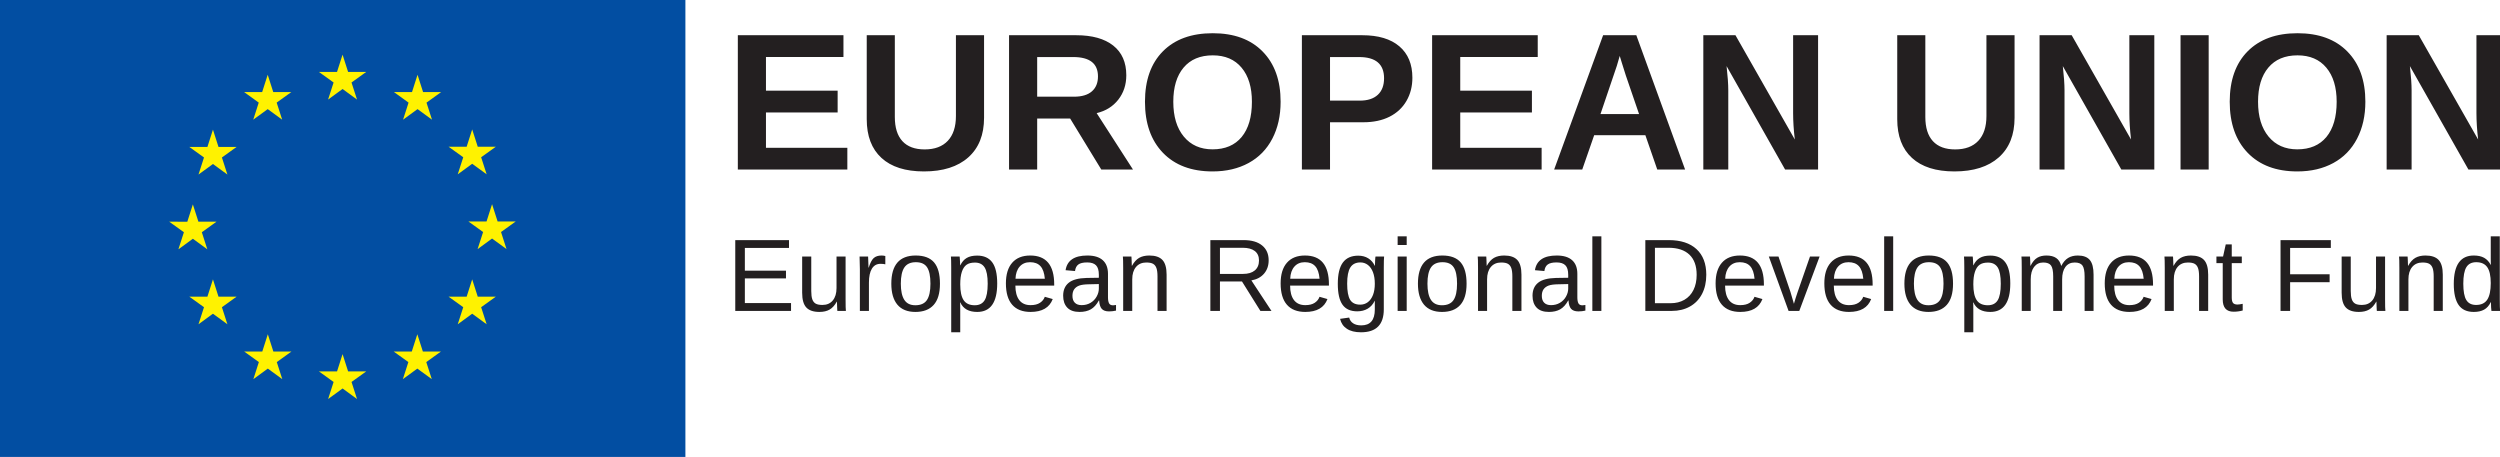
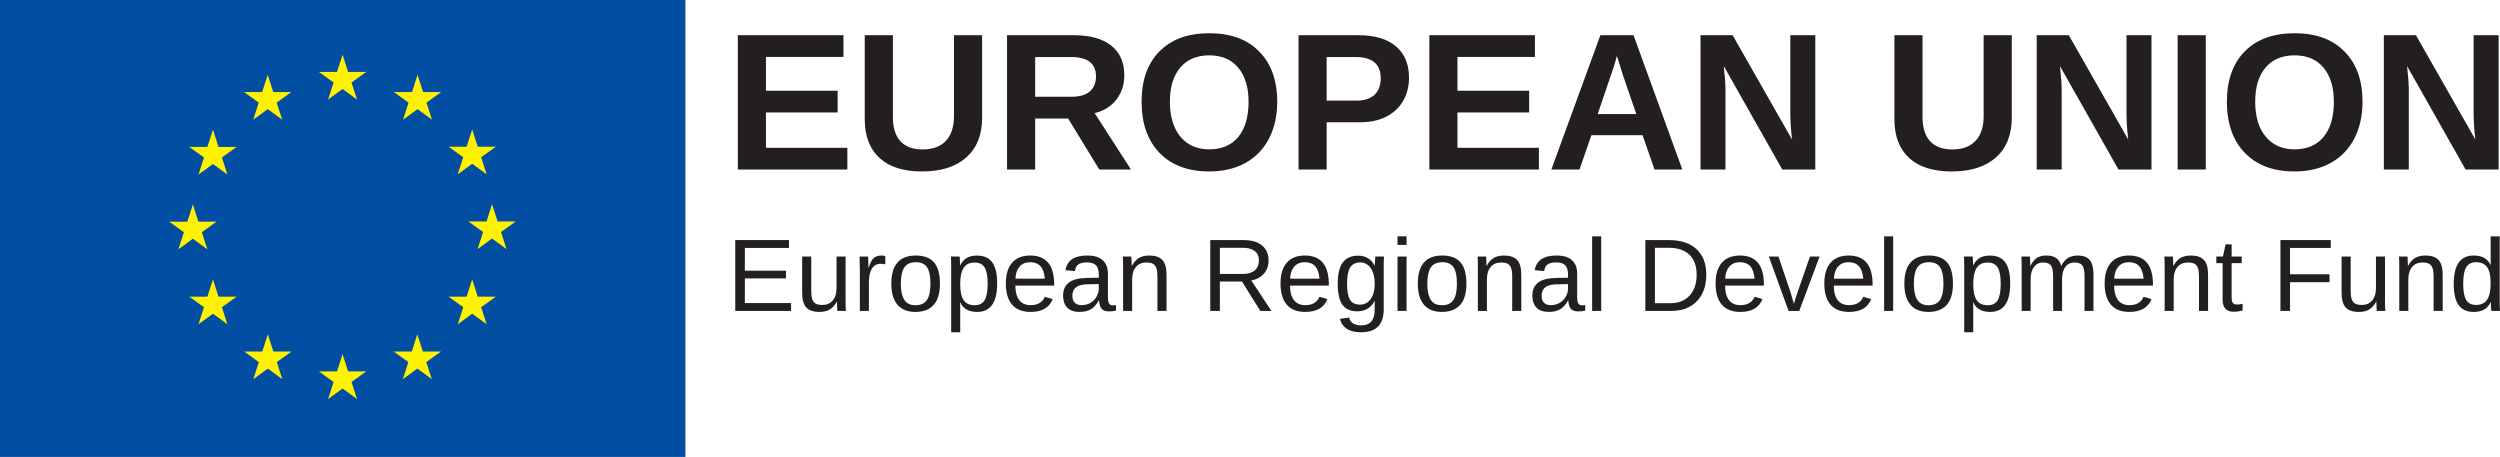
- <svg xmlns="http://www.w3.org/2000/svg" width="1379.251" height="252.093">
-   <text transform="matrix(1.33333 0 0 1.33333 -278.67 1072.992)" style="-inkscape-font-specification:Arial-BoldMT" x="508.893" y="-734.592" font-weight="700" font-size="80.783" font-family="Arial" fill="#231f20" stroke-width="3.366">
-     <tspan x="508.893 561.967 620.292 678.052 740.901 795.025 848.907 907.232 965.557 988.015 1046.34 1104.665 1127.122 1189.971" y="-734.592">EUROPEAN UNION</tspan>
-   </text>
-   <path d="M0 0h378.136v252.093H0z" fill="#024ea2" />
-   <path d="M181.01 54.927l7.978-5.823 7.981 5.823-3.039-9.416 8.107-5.824h-9.992l-3.057-9.53-3.058 9.54-9.982-.01 8.097 5.824zM139.719 66.02l7.978-5.823 7.975 5.823-3.032-9.416 8.1-5.824h-9.99l-3.058-9.541-3.056 9.552-9.985-.011 8.098 5.824zM117.484 71.52l-3.057 9.552-9.984-.01 8.099 5.822-3.036 9.417 7.978-5.822 7.979 5.822-3.036-9.417 8.099-5.823h-9.984zM106.4 131.719l7.974 5.822-3.03-9.416 8.098-5.822h-9.984l-3.057-9.543-3.057 9.563-9.99-.02 8.104 5.822-3.036 9.416zM120.542 163.667l-3.058-9.542-3.057 9.552-9.984-.01 8.099 5.822-3.036 9.418 7.978-5.834 7.979 5.834-3.036-9.418 8.099-5.822zM150.812 193.937l-3.057-9.531-3.052 9.541-9.99-.01 8.1 5.822-3.031 9.418 7.978-5.824 7.972 5.824-3.029-9.418 8.099-5.822zM192.052 204.906l-3.057-9.541-3.052 9.552-9.99-.011 8.099 5.823-3.03 9.417 7.978-5.824 7.972 5.824-3.035-9.417 8.104-5.823zM233.292 193.937l-3.052-9.531-3.063 9.541-9.979-.01 8.094 5.822-3.031 9.418 7.979-5.824 7.977 5.824-3.04-9.418 8.104-5.822zM263.573 163.667l-3.063-9.542-3.063 9.552-9.978-.01 8.104 5.822-3.042 9.418 7.98-5.834 7.98 5.834-3.044-9.418 8.103-5.822zM284.52 122.187h-9.989l-3.062-9.542-3.052 9.552-9.99-.01 8.104 5.822-3.033 9.418 7.97-5.834 7.978 5.834-3.03-9.418zM252.531 96.177l7.978-5.823 7.98 5.823-3.04-9.416 8.104-5.813h-9.98l-3.064-9.542-3.06 9.552-9.98-.01 8.104 5.813zM230.354 41.25l-3.052 9.552-9.99-.021 8.094 5.833-3.03 9.417 7.989-5.833 7.966 5.833-3.029-9.417 8.104-5.833h-10z" fill="#fff200" />
-   <text transform="matrix(1.33333 0 0 1.33333 -278.67 1072.992)" style="-inkscape-font-specification:ArialMT" x="509.738" y="-676.096" font-weight="400" font-size="42.599" font-family="Arial" fill="#231f20" stroke-width="2.84">
-     <tspan x="509.738 538.151 561.836 576.021 599.706 623.39 647.075 670.76 694.444 706.287 737.043 760.728 784.412 793.869 817.554 841.239 864.923 874.465 886.308 917.064 940.749 962.048 985.733 995.189 1018.874 1042.559 1078.043 1101.728 1125.413 1137.255 1149.098 1175.125 1198.81 1222.495" y="-676.096">European Regional Development Fund</tspan>
-   </text>
+ <svg xmlns="http://www.w3.org/2000/svg" viewBox="0 0 1379.251 252.093">
+   <g fill="#231f20" stroke-width="3.366" aria-label="EUROPEAN UNION">
+     <path d="M407.058 93.538V19.435h58.273v11.991h-42.759v18.618h39.55v11.991h-39.55v19.512h44.915v11.991zM508.642 94.59q-15.304 0-23.456-7.468-8.1-7.468-8.1-21.353V19.435h15.515V64.56q0 8.783 4.155 13.358 4.208 4.523 12.307 4.523 8.31 0 12.78-4.733 4.47-4.786 4.47-13.674V19.435h15.515V64.98q0 14.095-8.73 21.88-8.678 7.73-24.456 7.73zM606.5 93.538L589.3 65.401h-18.197v28.137H555.59V19.435h37.026q13.253 0 20.458 5.733 7.205 5.68 7.205 16.356 0 7.784-4.417 13.464-4.418 5.627-11.939 7.415l20.038 31.135zm-1.842-51.383q0-10.676-13.674-10.676h-19.88v21.878h20.301q6.522 0 9.887-2.945 3.366-2.945 3.366-8.257zM704.655 56.145q0 11.57-4.576 20.353-4.576 8.783-13.096 13.464-8.52 4.628-19.88 4.628-17.46 0-27.4-10.255-9.888-10.309-9.888-28.19 0-17.83 9.887-27.822 9.888-9.992 27.506-9.992 17.62 0 27.507 10.097 9.94 10.098 9.94 27.717zm-15.83 0q0-11.991-5.68-18.776-5.68-6.837-15.937-6.837-10.413 0-16.093 6.785-5.68 6.731-5.68 18.828 0 12.201 5.785 19.249 5.838 6.995 15.883 6.995 10.414 0 16.041-6.837 5.68-6.837 5.68-19.407zM777.356 42.891q0 7.153-3.26 12.78-3.262 5.628-9.362 8.731-6.048 3.05-14.41 3.05h-18.408v26.086H716.4V19.435h33.291q13.306 0 20.459 6.153 7.205 6.101 7.205 17.303zm-15.62.263q0-11.675-13.78-11.675h-16.04v24.035h16.461q6.417 0 9.888-3.156 3.47-3.208 3.47-9.204zM788.566 93.538V19.435h58.273v11.991h-42.758v18.618h39.55v11.991h-39.55v19.512h44.914v11.991zM912.791 93.538l-6.574-18.933h-28.243L871.4 93.538h-15.515l27.033-74.103h18.303l26.927 74.103zM902.746 62.93l-7.31-21.3-3.367-10.781q-.841 3.05-1.577 5.47-.737 2.419-9.046 26.611zM983.3 93.538l-32.292-57.063q.946 8.31.946 13.359v43.704h-13.78V19.435H955.9l32.765 57.537q-.947-7.942-.947-14.463V19.435h13.78v74.103zM1076.705 94.59q-15.305 0-23.457-7.468-8.099-7.468-8.099-21.353V19.435h15.515V64.56q0 8.783 4.155 13.358 4.207 4.523 12.307 4.523 8.31 0 12.78-4.733 4.47-4.786 4.47-13.674V19.435h15.515V64.98q0 14.095-8.73 21.88-8.678 7.73-24.456 7.73zM1168.777 93.538l-32.293-57.063q.947 8.31.947 13.359v43.704h-13.78V19.435h17.725l32.765 57.537q-.947-7.942-.947-14.463V19.435h13.78v74.103zM1201.418 93.538V19.435h15.515v74.103zM1303.413 56.145q0 11.57-4.575 20.353-4.576 8.783-13.096 13.464-8.52 4.628-19.88 4.628-17.461 0-27.401-10.255-9.888-10.309-9.888-28.19 0-17.83 9.888-27.822 9.887-9.992 27.506-9.992t27.506 10.097q9.94 10.098 9.94 27.717zm-15.83 0q0-11.991-5.68-18.776-5.68-6.837-15.936-6.837-10.414 0-16.093 6.785-5.68 6.731-5.68 18.828 0 12.201 5.785 19.249 5.837 6.995 15.883 6.995 10.413 0 16.04-6.837 5.68-6.837 5.68-19.407zM1360.284 93.538l-32.292-57.063q.947 8.31.947 13.359v43.704h-13.78V19.435h17.724l32.765 57.537q-.946-7.942-.946-14.463V19.435h13.78v74.103z" />
+   </g>
+   <path fill="#024ea2" d="M0 0h378.136v252.093H0z" />
+   <path fill="#fff200" d="M181.01 54.927l7.978-5.823 7.981 5.823-3.039-9.416 8.107-5.824h-9.992l-3.057-9.53-3.058 9.54-9.982-.01 8.097 5.824zM139.719 66.02l7.978-5.823 7.975 5.823-3.032-9.416 8.1-5.824h-9.99l-3.058-9.541-3.056 9.552-9.985-.011 8.098 5.824zm-22.235 5.5l-3.057 9.552-9.984-.01 8.099 5.822-3.036 9.417 7.978-5.822 7.979 5.822-3.036-9.417 8.099-5.823h-9.984zM106.4 131.719l7.974 5.822-3.03-9.416 8.098-5.822h-9.984l-3.057-9.543-3.057 9.563-9.99-.02 8.104 5.822-3.036 9.416zm14.142 31.948l-3.058-9.542-3.057 9.552-9.984-.01 8.099 5.822-3.036 9.418 7.978-5.834 7.979 5.834-3.036-9.418 8.099-5.822zm30.27 30.27l-3.057-9.531-3.052 9.541-9.99-.01 8.1 5.822-3.031 9.418 7.978-5.824 7.972 5.824-3.029-9.418 8.099-5.822zm41.24 10.969l-3.057-9.541-3.052 9.552-9.99-.011 8.099 5.823-3.03 9.417 7.978-5.824 7.972 5.824-3.035-9.417 8.104-5.823zm41.24-10.969l-3.052-9.531-3.063 9.541-9.979-.01 8.094 5.822-3.031 9.418 7.979-5.824 7.977 5.824-3.04-9.418 8.104-5.822zm30.281-30.27l-3.063-9.542-3.063 9.552-9.978-.01 8.104 5.822-3.042 9.418 7.98-5.834 7.98 5.834-3.044-9.418 8.103-5.822zm20.947-41.48h-9.989l-3.062-9.542-3.052 9.552-9.99-.01 8.104 5.822-3.033 9.418 7.97-5.834 7.978 5.834-3.03-9.418zm-31.989-26.01l7.978-5.823 7.98 5.823-3.04-9.416 8.104-5.813h-9.98l-3.064-9.542-3.06 9.552-9.98-.01 8.104 5.813zM230.354 41.25l-3.052 9.552-9.99-.021 8.094 5.833-3.03 9.417 7.989-5.833 7.966 5.833-3.029-9.417 8.104-5.833h-10z" />
+   <g fill="#231f20" stroke-width="2.84" aria-label="European Regional Development Fund">
+     <path d="M405.638 171.533v-39.077h29.648v4.327h-24.35v12.535h22.685v4.271h-22.686v13.617h25.488v4.327zM447.571 141.525v19.025q0 2.968.583 4.604.582 1.636 1.858 2.358 1.276.72 3.744.72 3.605 0 5.685-2.468 2.08-2.468 2.08-6.85v-17.389h4.992v23.601q0 5.242.167 6.407h-4.715q-.028-.139-.055-.749-.028-.61-.084-1.387-.027-.804-.083-2.995h-.083q-1.72 3.106-3.994 4.41-2.246 1.276-5.602 1.276-4.936 0-7.238-2.441-2.275-2.468-2.275-8.126v-19.996zM474.381 171.533v-23.019q0-3.162-.166-6.989h4.714q.222 5.103.222 6.13h.111q1.193-3.856 2.746-5.27 1.553-1.415 4.382-1.415.998 0 2.024.278v4.576q-.998-.278-2.662-.278-3.106 0-4.743 2.69-1.636 2.663-1.636 7.655v15.642zM518.56 156.501q0 7.877-3.467 11.732-3.467 3.855-10.067 3.855-6.573 0-9.93-3.994-3.355-4.021-3.355-11.593 0-15.53 13.451-15.53 6.878 0 10.123 3.799 3.245 3.772 3.245 11.731zm-5.242 0q0-6.212-1.858-9.013-1.83-2.829-6.185-2.829-4.382 0-6.35 2.884-1.942 2.857-1.942 8.958 0 5.935 1.913 8.93 1.942 2.968 6.074 2.968 4.493 0 6.407-2.884 1.941-2.885 1.941-9.014zM550.14 156.39q0 15.698-11.038 15.698-6.934 0-9.319-5.214h-.139q.111.222.111 4.714v11.732h-4.992v-35.666q0-4.631-.166-6.129h4.825q.028.111.084.804.055.666.11 2.08.084 1.415.084 1.942h.11q1.332-2.774 3.523-4.05 2.19-1.303 5.769-1.303 5.546 0 8.292 3.716 2.746 3.717 2.746 11.676zm-5.242.111q0-6.268-1.692-8.958-1.692-2.69-5.38-2.69-2.968 0-4.66 1.248-1.663 1.248-2.551 3.91-.86 2.635-.86 6.879 0 5.907 1.886 8.708t6.13 2.801q3.716 0 5.407-2.718 1.72-2.746 1.72-9.18zM560.17 157.583q0 5.158 2.135 7.96 2.135 2.8 6.24 2.8 3.245 0 5.186-1.303 1.969-1.303 2.662-3.3l4.382 1.248q-2.69 7.1-12.23 7.1-6.656 0-10.15-3.966-3.468-3.966-3.468-11.787 0-7.433 3.467-11.399 3.495-3.966 9.957-3.966 13.228 0 13.228 15.947v.666zm16.251-3.827q-.416-4.743-2.413-6.906-1.997-2.191-5.74-2.191-3.634 0-5.77 2.44-2.107 2.413-2.273 6.657zM595.576 172.088q-4.52 0-6.794-2.386-2.275-2.385-2.275-6.545 0-4.659 3.051-7.155 3.078-2.496 9.901-2.662l6.74-.111v-1.637q0-3.66-1.554-5.241-1.553-1.581-4.881-1.581-3.356 0-4.881 1.137-1.525 1.137-1.83 3.633l-5.214-.471q1.275-8.099 12.036-8.099 5.658 0 8.514 2.607 2.857 2.58 2.857 7.488v12.924q0 2.22.582 3.356.583 1.11 2.219 1.11.721 0 1.636-.195v3.107q-1.886.443-3.855.443-2.773 0-4.049-1.442-1.248-1.47-1.414-4.576h-.167q-1.913 3.439-4.465 4.881-2.524 1.415-6.157 1.415zm1.137-3.744q2.746 0 4.881-1.248 2.136-1.248 3.356-3.412 1.248-2.19 1.248-4.493v-2.468l-5.463.111q-3.522.056-5.353.721-1.803.666-2.773 2.052-.97 1.387-.97 3.634 0 2.44 1.303 3.771 1.33 1.332 3.771 1.332zM638.555 171.533v-19.025q0-2.968-.583-4.604-.582-1.636-1.858-2.358-1.276-.72-3.744-.72-3.605 0-5.685 2.468-2.08 2.468-2.08 6.85v17.389h-4.992v-23.601q0-5.242-.167-6.407h4.715q.028.139.055.749.028.61.056 1.414.055.777.11 2.968h.084q1.72-3.106 3.966-4.382 2.274-1.304 5.63-1.304 4.936 0 7.21 2.469 2.302 2.44 2.302 8.098v19.996zM695.326 171.533l-10.15-16.224H673v16.224h-5.297v-39.077h18.387q6.6 0 10.179 2.968 3.605 2.94 3.605 8.209 0 4.354-2.552 7.322-2.523 2.967-6.988 3.744l11.093 16.834zm-.777-27.845q0-3.41-2.33-5.186-2.301-1.803-6.656-1.803H673v14.422h12.785q4.188 0 6.462-1.941 2.302-1.97 2.302-5.492zM711.706 157.583q0 5.158 2.136 7.96 2.135 2.8 6.24 2.8 3.244 0 5.186-1.303 1.969-1.303 2.662-3.3l4.382 1.248q-2.69 7.1-12.23 7.1-6.656 0-10.15-3.966-3.468-3.966-3.468-11.787 0-7.433 3.467-11.399 3.495-3.966 9.957-3.966 13.228 0 13.228 15.947v.666zm16.252-3.827q-.416-4.743-2.413-6.906-1.997-2.191-5.74-2.191-3.634 0-5.77 2.44-2.107 2.413-2.273 6.657zM750.83 183.32q-4.91 0-7.821-1.942-2.912-1.913-3.744-5.463l5.02-.721q.499 2.08 2.19 3.19 1.72 1.136 4.493 1.136 7.46 0 7.46-8.736v-4.826h-.055q-1.414 2.885-3.883 4.355-2.468 1.442-5.768 1.442-5.52 0-8.126-3.661-2.58-3.66-2.58-11.51 0-7.96 2.774-11.73 2.801-3.8 8.486-3.8 3.19 0 5.52 1.47 2.357 1.442 3.633 4.132h.055q0-.832.111-2.884.11-2.053.222-2.247h4.742q-.166 1.498-.166 6.212v22.936q0 12.647-12.563 12.647zm7.599-26.791q0-3.66-.999-6.296-.998-2.662-2.829-4.049-1.802-1.414-4.104-1.414-3.828 0-5.575 2.773-1.747 2.774-1.747 8.986 0 6.157 1.636 8.847 1.637 2.69 5.603 2.69 2.357 0 4.187-1.386 1.83-1.387 2.83-3.966.998-2.607.998-6.185zM771.01 171.533v-30.008h4.992v30.008zm0-36.387v-4.77h4.992v4.77zM809.023 156.501q0 7.877-3.467 11.732-3.467 3.855-10.067 3.855-6.573 0-9.929-3.994-3.356-4.021-3.356-11.593 0-15.53 13.451-15.53 6.878 0 10.123 3.799 3.245 3.772 3.245 11.731zm-5.242 0q0-6.212-1.858-9.013-1.83-2.829-6.184-2.829-4.382 0-6.352 2.884-1.94 2.857-1.94 8.958 0 5.935 1.913 8.93 1.941 2.968 6.073 2.968 4.493 0 6.407-2.884 1.941-2.885 1.941-9.014zM834.28 171.533v-19.025q0-2.968-.583-4.604-.582-1.636-1.858-2.358-1.276-.72-3.744-.72-3.605 0-5.685 2.468-2.08 2.468-2.08 6.85v17.389h-4.993v-23.601q0-5.242-.166-6.407h4.715q.028.139.055.749.028.61.056 1.414.055.777.11 2.968h.084q1.72-3.106 3.966-4.382 2.274-1.304 5.63-1.304 4.936 0 7.21 2.469 2.302 2.44 2.302 8.098v19.996zM854.46 172.088q-4.52 0-6.794-2.386-2.274-2.385-2.274-6.545 0-4.659 3.05-7.155 3.08-2.496 9.902-2.662l6.739-.111v-1.637q0-3.66-1.553-5.241-1.553-1.581-4.881-1.581-3.356 0-4.881 1.137-1.526 1.137-1.83 3.633l-5.215-.471q1.276-8.099 12.037-8.099 5.657 0 8.514 2.607 2.856 2.58 2.856 7.488v12.924q0 2.22.583 3.356.582 1.11 2.219 1.11.72 0 1.636-.195v3.107q-1.886.443-3.855.443-2.773 0-4.05-1.442-1.247-1.47-1.414-4.576h-.166q-1.914 3.439-4.465 4.881-2.524 1.415-6.157 1.415zm1.138-3.744q2.746 0 4.881-1.248 2.136-1.248 3.356-3.412 1.248-2.19 1.248-4.493v-2.468l-5.464.111q-3.522.056-5.352.721-1.803.666-2.774 2.052-.97 1.387-.97 3.634 0 2.44 1.303 3.771 1.331 1.332 3.772 1.332zM878.385 171.533v-41.157h4.992v41.157zM941.371 151.592q0 6.046-2.357 10.595-2.358 4.52-6.684 6.933-4.326 2.413-9.984 2.413H907.73v-39.077h12.924q9.929 0 15.31 4.992 5.407 4.965 5.407 14.144zm-5.325 0q0-7.266-3.993-11.065-3.966-3.828-11.51-3.828h-7.516v30.59h8.709q4.298 0 7.543-1.885 3.273-1.886 5.02-5.436 1.747-3.55 1.747-8.376zM951.733 157.583q0 5.158 2.136 7.96 2.135 2.8 6.24 2.8 3.245 0 5.186-1.303 1.97-1.303 2.663-3.3l4.382 1.248q-2.69 7.1-12.231 7.1-6.656 0-10.15-3.966-3.467-3.966-3.467-11.787 0-7.433 3.467-11.399 3.494-3.966 9.956-3.966 13.229 0 13.229 15.947v.666zm16.252-3.827q-.416-4.743-2.412-6.906-1.997-2.191-5.741-2.191-3.633 0-5.769 2.44-2.108 2.413-2.274 6.657zM992.66 171.533h-5.908l-10.899-30.008h5.325l6.6 19.525q.361 1.109 1.914 6.572l.97-3.244 1.082-3.273 6.823-19.58h5.297zM1011.712 157.583q0 5.158 2.135 7.96 2.136 2.8 6.24 2.8 3.245 0 5.187-1.303 1.969-1.303 2.662-3.3l4.382 1.248q-2.69 7.1-12.23 7.1-6.657 0-10.151-3.966-3.467-3.966-3.467-11.787 0-7.433 3.467-11.399 3.494-3.966 9.956-3.966 13.23 0 13.23 15.947v.666zm16.252-3.827q-.416-4.743-2.413-6.906-1.997-2.191-5.74-2.191-3.634 0-5.77 2.44-2.107 2.413-2.274 6.657zM1039.465 171.533v-41.157h4.992v41.157zM1077.449 156.501q0 7.877-3.467 11.732-3.466 3.855-10.067 3.855-6.573 0-9.929-3.994-3.356-4.021-3.356-11.593 0-15.53 13.451-15.53 6.878 0 10.123 3.799 3.245 3.772 3.245 11.731zm-5.242 0q0-6.212-1.858-9.013-1.83-2.829-6.184-2.829-4.382 0-6.352 2.884-1.94 2.857-1.94 8.958 0 5.935 1.913 8.93 1.941 2.968 6.073 2.968 4.493 0 6.407-2.884 1.941-2.885 1.941-9.014zM1109.029 156.39q0 15.698-11.038 15.698-6.934 0-9.319-5.214h-.138q.11.222.11 4.714v11.732h-4.992v-35.666q0-4.631-.166-6.129h4.826q.028.111.082.804.056.666.11 2.08.084 1.415.084 1.942h.11q1.331-2.774 3.522-4.05 2.191-1.303 5.769-1.303 5.547 0 8.292 3.716 2.746 3.717 2.746 11.676zm-5.242.111q0-6.268-1.692-8.958-1.691-2.69-5.38-2.69-2.967 0-4.66 1.248-1.663 1.248-2.55 3.91-.86 2.635-.86 6.879 0 5.907 1.885 8.708 1.886 2.801 6.13 2.801 3.716 0 5.408-2.718 1.72-2.746 1.72-9.18zM1132.705 171.533v-19.025q0-4.355-1.193-6.019-1.192-1.664-4.299-1.664-3.189 0-5.047 2.441-1.858 2.44-1.858 6.878v17.389h-4.965v-23.601q0-5.242-.166-6.407h4.715q.028.139.056.749t.056 1.414q.056.777.11 2.968h.083q1.608-3.19 3.688-4.438 2.08-1.248 5.076-1.248 3.41 0 5.38 1.36 1.997 1.358 2.773 4.326h.083q1.553-3.023 3.744-4.354 2.219-1.332 5.353-1.332 4.548 0 6.6 2.469 2.08 2.468 2.08 8.098v19.996h-4.936v-19.025q0-4.355-1.193-6.019-1.192-1.664-4.299-1.664-3.272 0-5.102 2.441-1.803 2.413-1.803 6.878v17.389zM1166.371 157.583q0 5.158 2.136 7.96 2.136 2.8 6.24 2.8 3.245 0 5.186-1.303 1.97-1.303 2.663-3.3l4.382 1.248q-2.69 7.1-12.231 7.1-6.656 0-10.15-3.966-3.467-3.966-3.467-11.787 0-7.433 3.467-11.399 3.494-3.966 9.956-3.966 13.229 0 13.229 15.947v.666zm16.252-3.827q-.416-4.743-2.412-6.906-1.997-2.191-5.741-2.191-3.633 0-5.769 2.44-2.108 2.413-2.274 6.657zM1213.177 171.533v-19.025q0-2.968-.582-4.604-.582-1.636-1.858-2.358-1.276-.72-3.744-.72-3.606 0-5.686 2.468t-2.08 6.85v17.389h-4.992v-23.601q0-5.242-.166-6.407h4.715q.028.139.056.749t.056 1.414q.056.777.11 2.968h.083q1.72-3.106 3.966-4.382 2.274-1.304 5.63-1.304 4.936 0 7.21 2.469 2.302 2.44 2.302 8.098v19.996zM1237.241 171.311q-2.468.666-5.047.666-5.99 0-5.99-6.795v-20.024h-3.467v-3.633h3.66l1.47-6.711h3.328v6.711h5.547v3.633h-5.547V164.1q0 2.164.694 3.051.72.86 2.468.86.998 0 2.884-.389zM1263.413 136.783v14.532h21.799v4.382h-21.799v15.836h-5.297v-39.077h27.762v4.327zM1296.868 141.525v19.025q0 2.968.582 4.604.583 1.636 1.858 2.358 1.276.72 3.744.72 3.606 0 5.686-2.468t2.08-6.85v-17.389h4.992v23.601q0 5.242.166 6.407h-4.715q-.028-.139-.056-.749t-.082-1.387q-.028-.804-.083-2.995h-.083q-1.719 3.106-3.993 4.41-2.246 1.276-5.602 1.276-4.937 0-7.239-2.441-2.274-2.468-2.274-8.126v-19.996zM1342.62 171.533v-19.025q0-2.968-.583-4.604-.582-1.636-1.858-2.358-1.276-.72-3.744-.72-3.605 0-5.685 2.468-2.08 2.468-2.08 6.85v17.389h-4.992v-23.601q0-5.242-.167-6.407h4.715q.028.139.056.749t.056 1.414q.056.777.11 2.968h.083q1.72-3.106 3.966-4.382 2.274-1.304 5.63-1.304 4.937 0 7.21 2.469 2.303 2.44 2.303 8.098v19.996zM1374.089 166.707q-1.387 2.885-3.689 4.133-2.274 1.248-5.658 1.248-5.685 0-8.375-3.828-2.663-3.827-2.663-11.592 0-15.698 11.038-15.698 3.412 0 5.686 1.248t3.66 3.966h.057l-.056-3.355v-12.453h4.992v34.972q0 4.687.166 6.185h-4.77q-.083-.444-.194-2.052-.083-1.609-.083-2.774zm-15.143-10.206q0 6.296 1.664 9.014 1.664 2.718 5.408 2.718 4.243 0 6.157-2.94 1.914-2.94 1.914-9.125 0-5.962-1.914-8.736-1.914-2.773-6.101-2.773-3.772 0-5.464 2.801-1.664 2.773-1.664 9.041z" />
+   </g>
</svg>
